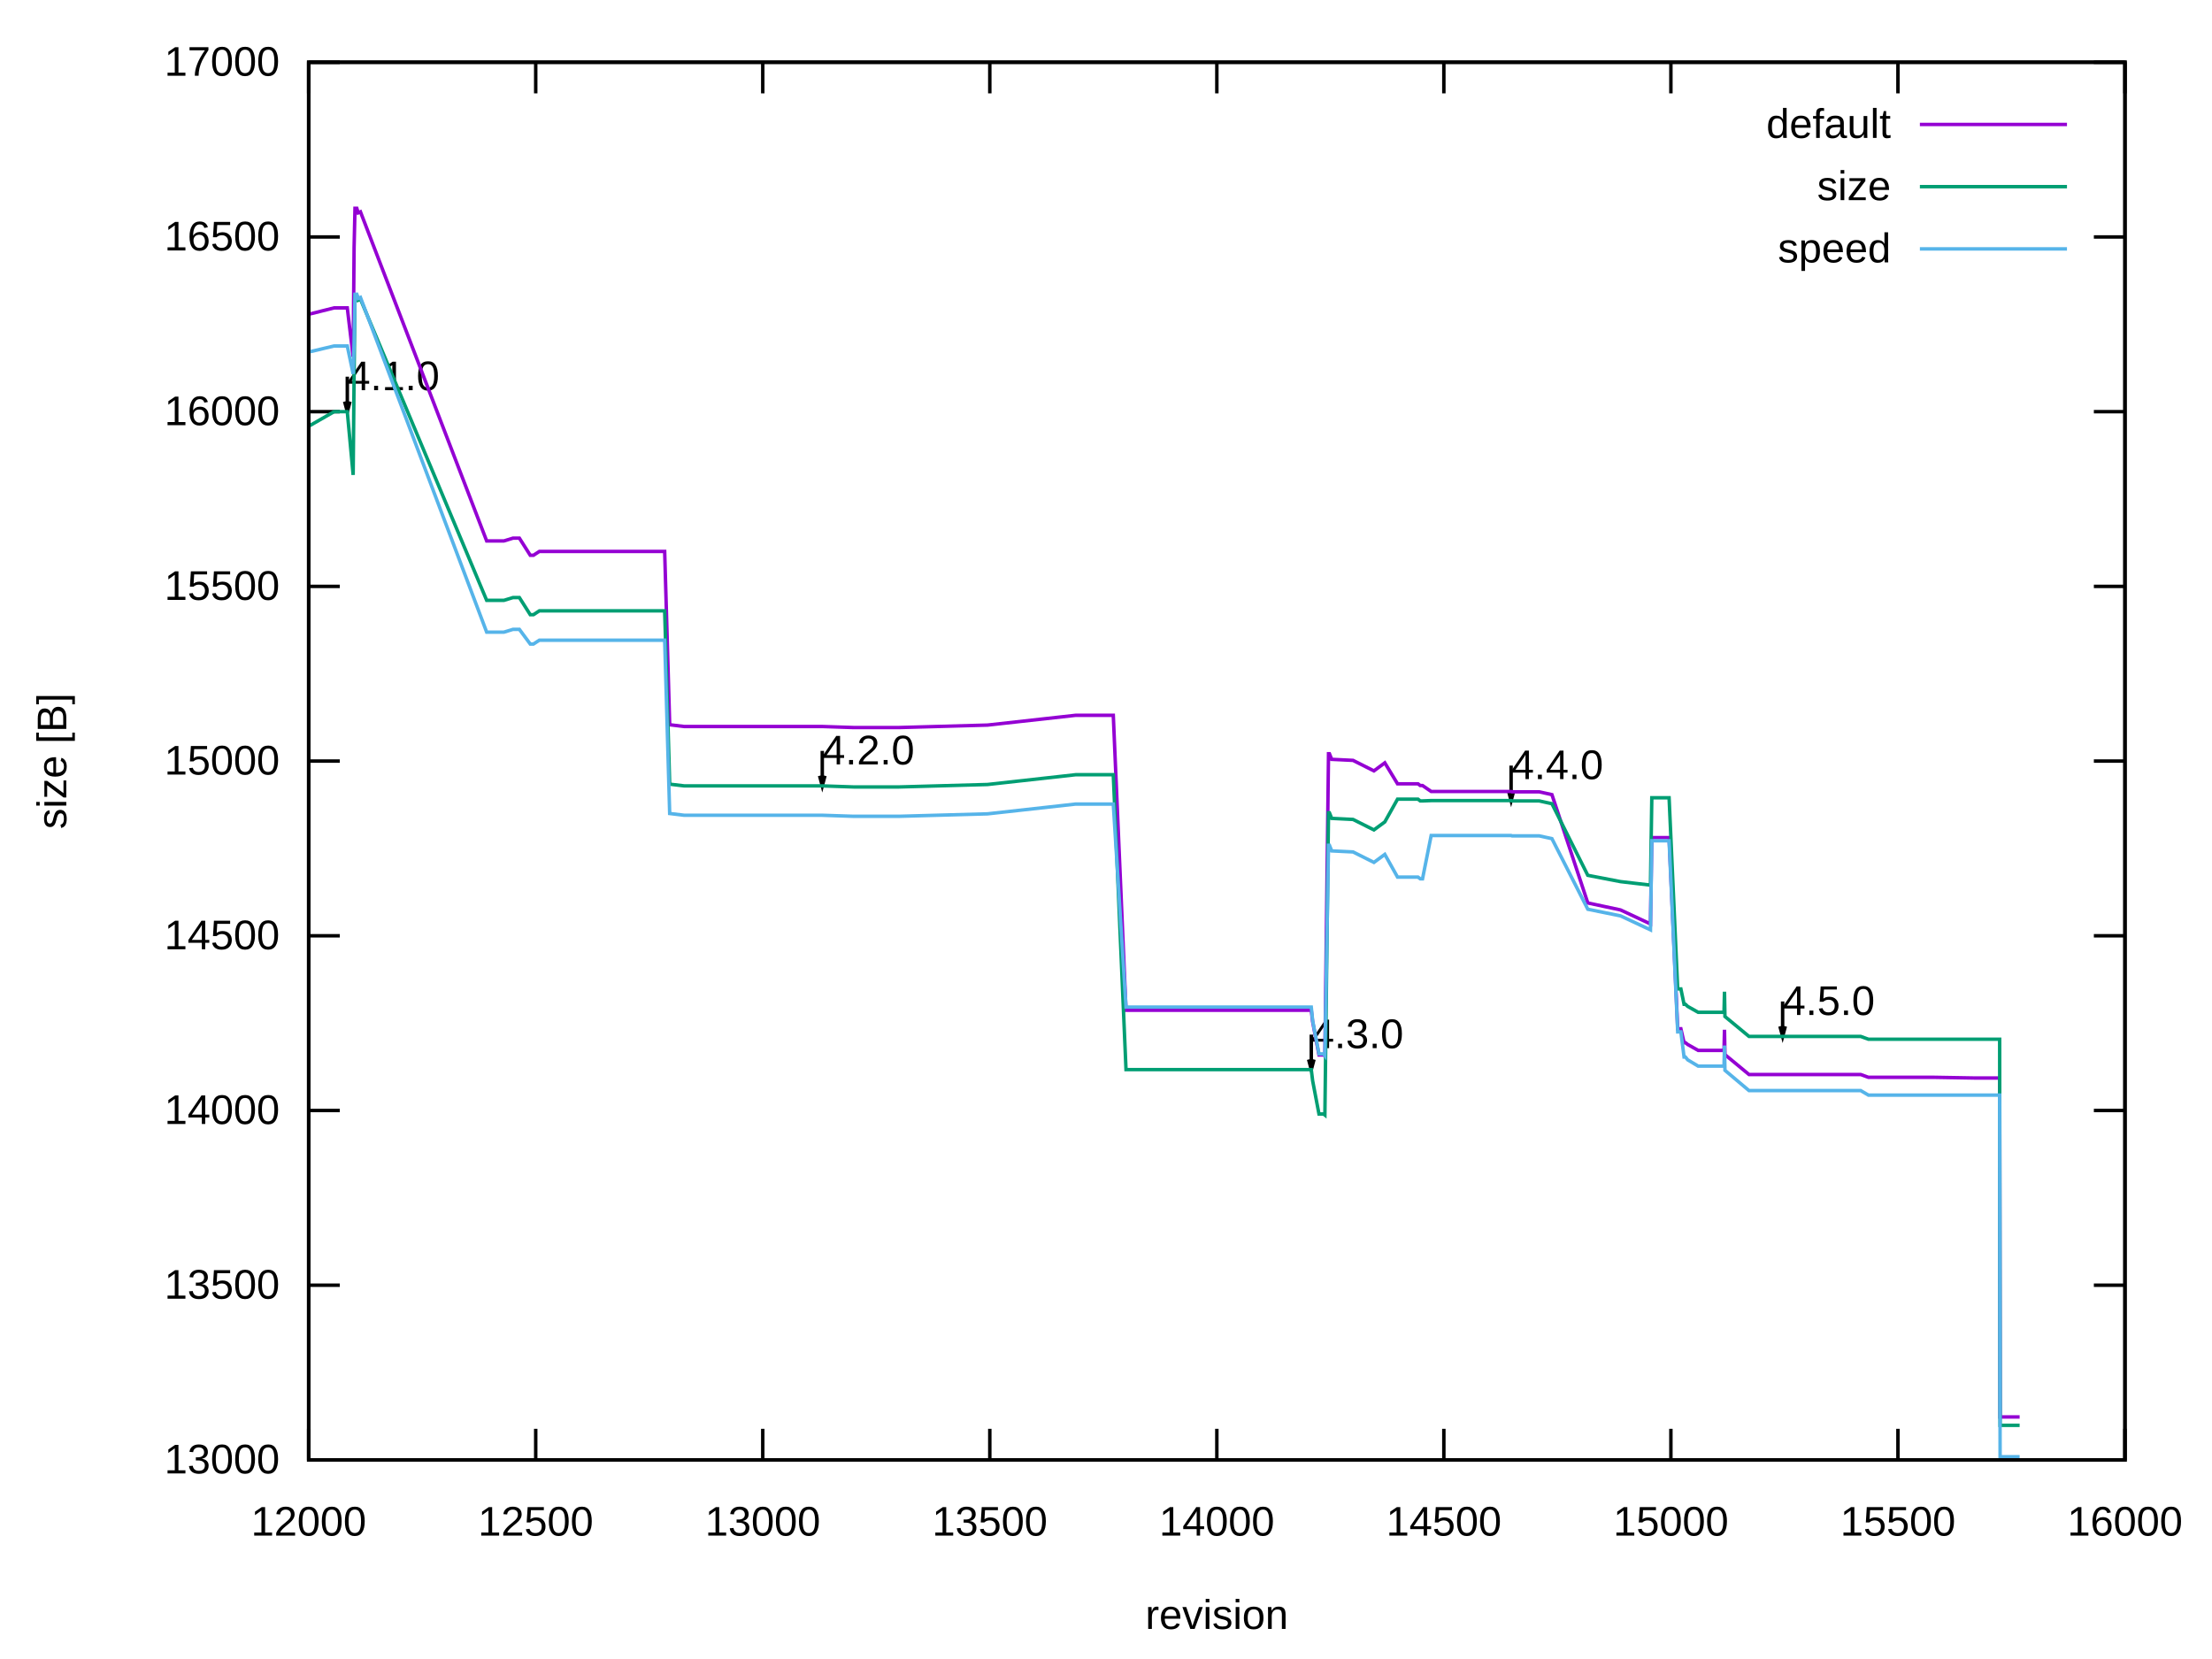
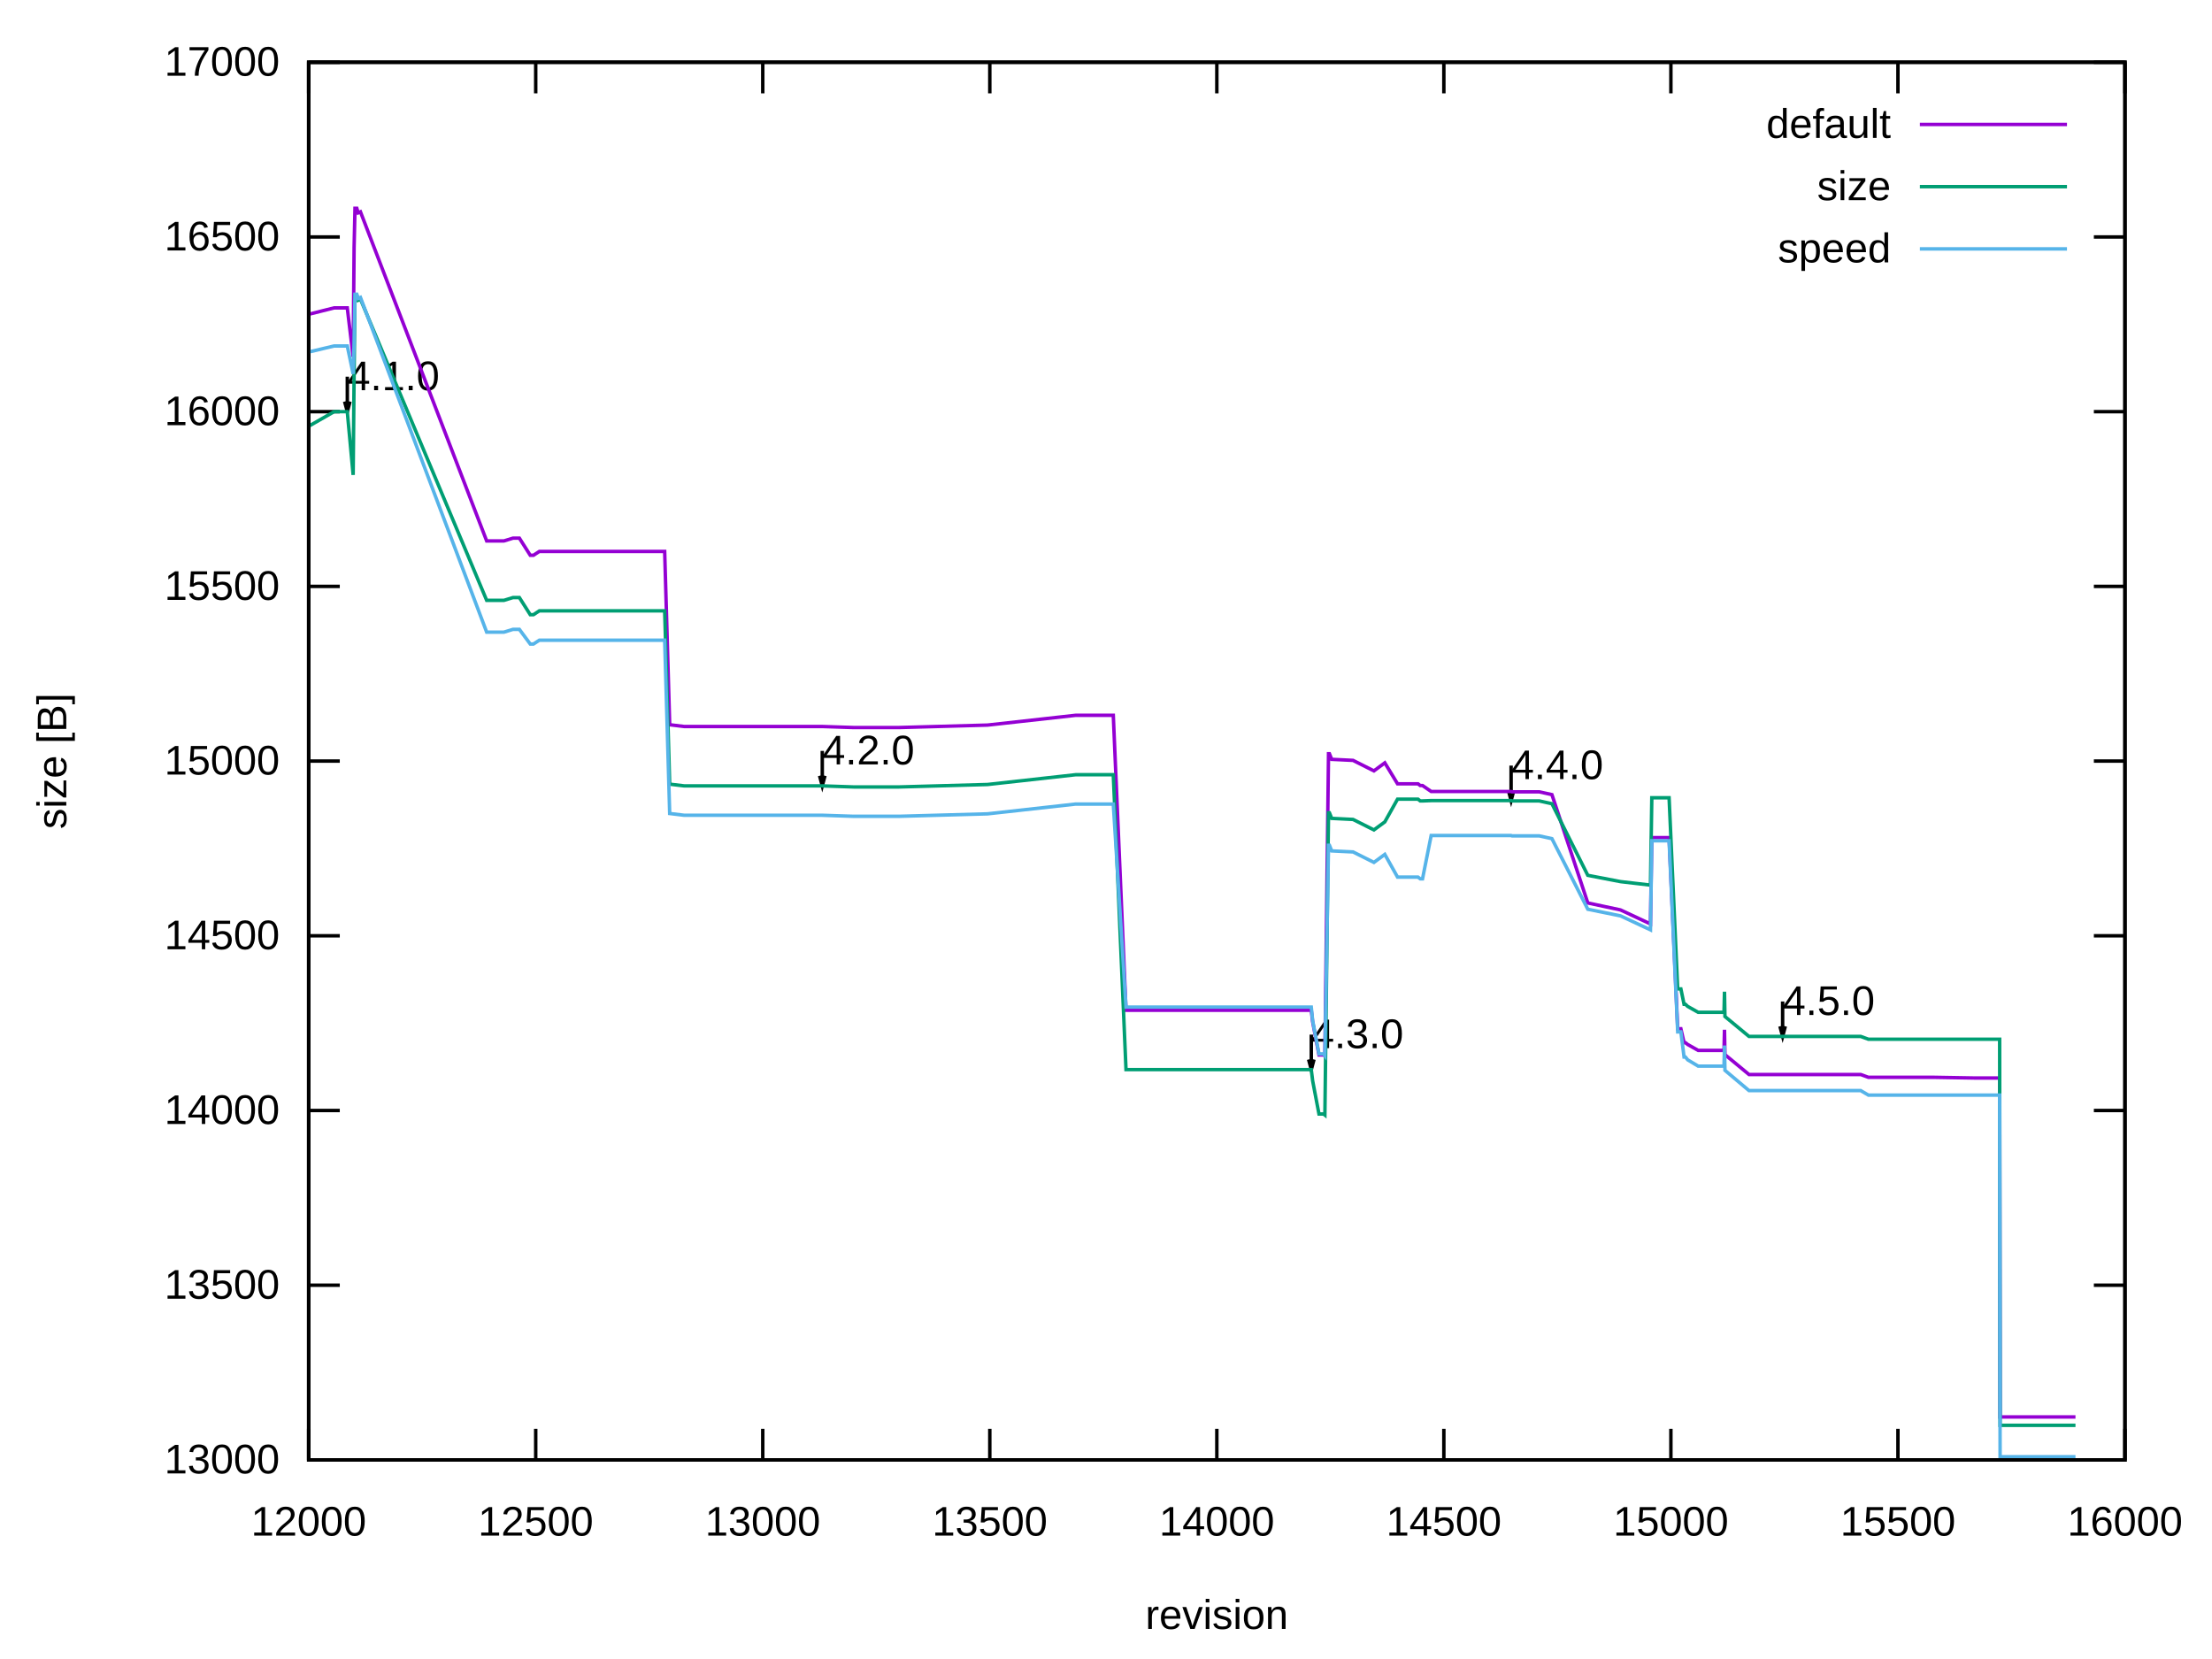
<svg xmlns="http://www.w3.org/2000/svg" xmlns:xlink="http://www.w3.org/1999/xlink" width="640" height="480" viewBox="0 0 640 480">
  <g id="gnuplot_canvas">
    <rect x="0" y="0" width="640" height="480" fill="none" />
    <defs>
      <circle id="gpDot" r="0.5" stroke-width="0.5" stroke="currentColor" />
      <path id="gpPt0" stroke-width="0.222" stroke="currentColor" d="M-1,0 h2 M0,-1 v2" />
      <path id="gpPt1" stroke-width="0.222" stroke="currentColor" d="M-1,-1 L1,1 M1,-1 L-1,1" />
      <path id="gpPt2" stroke-width="0.222" stroke="currentColor" d="M-1,0 L1,0 M0,-1 L0,1 M-1,-1 L1,1 M-1,1 L1,-1" />
      <rect id="gpPt3" stroke-width="0.222" stroke="currentColor" x="-1" y="-1" width="2" height="2" />
      <rect id="gpPt4" stroke-width="0.222" stroke="currentColor" fill="currentColor" x="-1" y="-1" width="2" height="2" />
      <circle id="gpPt5" stroke-width="0.222" stroke="currentColor" cx="0" cy="0" r="1" />
      <use xlink:href="#gpPt5" id="gpPt6" fill="currentColor" stroke="none" />
      <path id="gpPt7" stroke-width="0.222" stroke="currentColor" d="M0,-1.33 L-1.33,0.67 L1.33,0.67 z" />
      <use xlink:href="#gpPt7" id="gpPt8" fill="currentColor" stroke="none" />
      <use xlink:href="#gpPt7" id="gpPt9" stroke="currentColor" transform="rotate(180)" />
      <use xlink:href="#gpPt9" id="gpPt10" fill="currentColor" stroke="none" />
      <use xlink:href="#gpPt3" id="gpPt11" stroke="currentColor" transform="rotate(45)" />
      <use xlink:href="#gpPt11" id="gpPt12" fill="currentColor" stroke="none" />
      <path id="gpPt13" stroke-width="0.222" stroke="currentColor" d="M0,1.330 L1.265,0.411 L0.782,-1.067 L-0.782,-1.076 L-1.265,0.411 z" />
      <use xlink:href="#gpPt13" id="gpPt14" fill="currentColor" stroke="none" />
      <filter id="textbox" filterUnits="objectBoundingBox" x="0" y="0" height="1" width="1">
        <feFlood flood-color="white" flood-opacity="1" result="bgnd" />
        <feComposite in="SourceGraphic" in2="bgnd" operator="atop" />
      </filter>
      <filter id="greybox" filterUnits="objectBoundingBox" x="0" y="0" height="1" width="1">
        <feFlood flood-color="lightgrey" flood-opacity="1" result="grey" />
        <feComposite in="SourceGraphic" in2="grey" operator="atop" />
      </filter>
    </defs>
    <g fill="none" color="white" stroke="currentColor" stroke-width="1.00" stroke-linecap="butt" stroke-linejoin="miter">
</g>
    <g fill="none" color="black" stroke="currentColor" stroke-width="1.00" stroke-linecap="butt" stroke-linejoin="miter">
      <path stroke="black" d="M89.31,422.40 L98.31,422.40 M614.82,422.40 L605.82,422.40  " />
      <g transform="translate(80.92,426.30)" stroke="none" fill="black" font-family="Arial" font-size="12.00" text-anchor="end">
        <text>
          <tspan font-family="Arial"> 13000</tspan>
        </text>
      </g>
    </g>
    <g fill="none" color="black" stroke="currentColor" stroke-width="1.00" stroke-linecap="butt" stroke-linejoin="miter">
      <path stroke="black" d="M89.31,371.85 L98.31,371.85 M614.82,371.85 L605.82,371.85  " />
      <g transform="translate(80.92,375.75)" stroke="none" fill="black" font-family="Arial" font-size="12.00" text-anchor="end">
        <text>
          <tspan font-family="Arial"> 13500</tspan>
        </text>
      </g>
    </g>
    <g fill="none" color="black" stroke="currentColor" stroke-width="1.00" stroke-linecap="butt" stroke-linejoin="miter">
      <path stroke="black" d="M89.31,321.30 L98.31,321.30 M614.82,321.30 L605.82,321.30  " />
      <g transform="translate(80.92,325.20)" stroke="none" fill="black" font-family="Arial" font-size="12.00" text-anchor="end">
        <text>
          <tspan font-family="Arial"> 14000</tspan>
        </text>
      </g>
    </g>
    <g fill="none" color="black" stroke="currentColor" stroke-width="1.00" stroke-linecap="butt" stroke-linejoin="miter">
      <path stroke="black" d="M89.31,270.75 L98.31,270.75 M614.82,270.75 L605.82,270.75  " />
      <g transform="translate(80.92,274.65)" stroke="none" fill="black" font-family="Arial" font-size="12.00" text-anchor="end">
        <text>
          <tspan font-family="Arial"> 14500</tspan>
        </text>
      </g>
    </g>
    <g fill="none" color="black" stroke="currentColor" stroke-width="1.00" stroke-linecap="butt" stroke-linejoin="miter">
      <path stroke="black" d="M89.31,220.20 L98.31,220.20 M614.82,220.20 L605.82,220.20  " />
      <g transform="translate(80.92,224.10)" stroke="none" fill="black" font-family="Arial" font-size="12.00" text-anchor="end">
        <text>
          <tspan font-family="Arial"> 15000</tspan>
        </text>
      </g>
    </g>
    <g fill="none" color="black" stroke="currentColor" stroke-width="1.00" stroke-linecap="butt" stroke-linejoin="miter">
      <path stroke="black" d="M89.31,169.66 L98.31,169.66 M614.82,169.66 L605.82,169.66  " />
      <g transform="translate(80.92,173.56)" stroke="none" fill="black" font-family="Arial" font-size="12.00" text-anchor="end">
        <text>
          <tspan font-family="Arial"> 15500</tspan>
        </text>
      </g>
    </g>
    <g fill="none" color="black" stroke="currentColor" stroke-width="1.00" stroke-linecap="butt" stroke-linejoin="miter">
      <path stroke="black" d="M89.31,119.11 L98.31,119.11 M614.82,119.11 L605.82,119.11  " />
      <g transform="translate(80.92,123.01)" stroke="none" fill="black" font-family="Arial" font-size="12.00" text-anchor="end">
        <text>
          <tspan font-family="Arial"> 16000</tspan>
        </text>
      </g>
    </g>
    <g fill="none" color="black" stroke="currentColor" stroke-width="1.00" stroke-linecap="butt" stroke-linejoin="miter">
      <path stroke="black" d="M89.31,68.56 L98.31,68.56 M614.82,68.56 L605.82,68.56  " />
      <g transform="translate(80.92,72.46)" stroke="none" fill="black" font-family="Arial" font-size="12.00" text-anchor="end">
        <text>
          <tspan font-family="Arial"> 16500</tspan>
        </text>
      </g>
    </g>
    <g fill="none" color="black" stroke="currentColor" stroke-width="1.00" stroke-linecap="butt" stroke-linejoin="miter">
      <path stroke="black" d="M89.31,18.01 L98.31,18.01 M614.82,18.01 L605.82,18.01  " />
      <g transform="translate(80.92,21.91)" stroke="none" fill="black" font-family="Arial" font-size="12.00" text-anchor="end">
        <text>
          <tspan font-family="Arial"> 17000</tspan>
        </text>
      </g>
    </g>
    <g fill="none" color="black" stroke="currentColor" stroke-width="1.00" stroke-linecap="butt" stroke-linejoin="miter">
      <path stroke="black" d="M89.31,422.40 L89.31,413.40 M89.31,18.01 L89.31,27.01  " />
      <g transform="translate(89.31,444.30)" stroke="none" fill="black" font-family="Arial" font-size="12.00" text-anchor="middle">
        <text>
          <tspan font-family="Arial"> 12000</tspan>
        </text>
      </g>
    </g>
    <g fill="none" color="black" stroke="currentColor" stroke-width="1.00" stroke-linecap="butt" stroke-linejoin="miter">
      <path stroke="black" d="M155.00,422.40 L155.00,413.40 M155.00,18.01 L155.00,27.01  " />
      <g transform="translate(155.00,444.30)" stroke="none" fill="black" font-family="Arial" font-size="12.00" text-anchor="middle">
        <text>
          <tspan font-family="Arial"> 12500</tspan>
        </text>
      </g>
    </g>
    <g fill="none" color="black" stroke="currentColor" stroke-width="1.00" stroke-linecap="butt" stroke-linejoin="miter">
      <path stroke="black" d="M220.69,422.40 L220.69,413.40 M220.69,18.01 L220.69,27.01  " />
      <g transform="translate(220.69,444.30)" stroke="none" fill="black" font-family="Arial" font-size="12.00" text-anchor="middle">
        <text>
          <tspan font-family="Arial"> 13000</tspan>
        </text>
      </g>
    </g>
    <g fill="none" color="black" stroke="currentColor" stroke-width="1.00" stroke-linecap="butt" stroke-linejoin="miter">
      <path stroke="black" d="M286.38,422.40 L286.38,413.40 M286.38,18.01 L286.38,27.01  " />
      <g transform="translate(286.38,444.30)" stroke="none" fill="black" font-family="Arial" font-size="12.00" text-anchor="middle">
        <text>
          <tspan font-family="Arial"> 13500</tspan>
        </text>
      </g>
    </g>
    <g fill="none" color="black" stroke="currentColor" stroke-width="1.00" stroke-linecap="butt" stroke-linejoin="miter">
      <path stroke="black" d="M352.07,422.40 L352.07,413.40 M352.07,18.01 L352.07,27.01  " />
      <g transform="translate(352.07,444.30)" stroke="none" fill="black" font-family="Arial" font-size="12.00" text-anchor="middle">
        <text>
          <tspan font-family="Arial"> 14000</tspan>
        </text>
      </g>
    </g>
    <g fill="none" color="black" stroke="currentColor" stroke-width="1.00" stroke-linecap="butt" stroke-linejoin="miter">
      <path stroke="black" d="M417.75,422.40 L417.75,413.40 M417.75,18.01 L417.75,27.01  " />
      <g transform="translate(417.75,444.30)" stroke="none" fill="black" font-family="Arial" font-size="12.00" text-anchor="middle">
        <text>
          <tspan font-family="Arial"> 14500</tspan>
        </text>
      </g>
    </g>
    <g fill="none" color="black" stroke="currentColor" stroke-width="1.00" stroke-linecap="butt" stroke-linejoin="miter">
      <path stroke="black" d="M483.44,422.40 L483.44,413.40 M483.44,18.01 L483.44,27.01  " />
      <g transform="translate(483.44,444.30)" stroke="none" fill="black" font-family="Arial" font-size="12.00" text-anchor="middle">
        <text>
          <tspan font-family="Arial"> 15000</tspan>
        </text>
      </g>
    </g>
    <g fill="none" color="black" stroke="currentColor" stroke-width="1.00" stroke-linecap="butt" stroke-linejoin="miter">
      <path stroke="black" d="M549.13,422.40 L549.13,413.40 M549.13,18.01 L549.13,27.01  " />
      <g transform="translate(549.13,444.30)" stroke="none" fill="black" font-family="Arial" font-size="12.00" text-anchor="middle">
        <text>
          <tspan font-family="Arial"> 15500</tspan>
        </text>
      </g>
    </g>
    <g fill="none" color="black" stroke="currentColor" stroke-width="1.00" stroke-linecap="butt" stroke-linejoin="miter">
      <path stroke="black" d="M614.82,422.40 L614.82,413.40 M614.82,18.01 L614.82,27.01  " />
      <g transform="translate(614.82,444.30)" stroke="none" fill="black" font-family="Arial" font-size="12.00" text-anchor="middle">
        <text>
          <tspan font-family="Arial"> 16000</tspan>
        </text>
      </g>
    </g>
    <g fill="none" color="black" stroke="currentColor" stroke-width="1.00" stroke-linecap="butt" stroke-linejoin="miter">
</g>
    <g fill="none" color="black" stroke="currentColor" stroke-width="1.00" stroke-linecap="butt" stroke-linejoin="miter">
      <path stroke="black" d="M89.31,18.01 L89.31,422.40 L614.82,422.40 L614.82,18.01 L89.31,18.01 Z  " />
      <g transform="translate(100.48,112.90)" stroke="none" fill="black" font-family="Arial" font-size="12.00" text-anchor="start">
        <text>
          <tspan font-family="Arial">4.1.0</tspan>
        </text>
      </g>
      <g transform="translate(237.90,221.17)" stroke="none" fill="black" font-family="Arial" font-size="12.00" text-anchor="start">
        <text>
          <tspan font-family="Arial">4.2.0</tspan>
        </text>
      </g>
      <g transform="translate(379.39,303.26)" stroke="none" fill="black" font-family="Arial" font-size="12.00" text-anchor="start">
        <text>
          <tspan font-family="Arial">4.3.0</tspan>
        </text>
      </g>
      <g transform="translate(437.20,225.42)" stroke="none" fill="black" font-family="Arial" font-size="12.00" text-anchor="start">
        <text>
          <tspan font-family="Arial">4.4.0</tspan>
        </text>
      </g>
      <g transform="translate(515.76,293.66)" stroke="none" fill="black" font-family="Arial" font-size="12.00" text-anchor="start">
        <text>
          <tspan font-family="Arial">4.5.0</tspan>
        </text>
      </g>
    </g>
    <g fill="none" color="black" stroke="currentColor" stroke-width="1.00" stroke-linecap="butt" stroke-linejoin="miter">
      <path stroke="black" d="M99.71,116.18 L100.49,119.10 L101.27,116.18 M100.49,108.99 L100.49,119.10  " />
    </g>
    <g fill="none" color="black" stroke="currentColor" stroke-width="1.00" stroke-linecap="butt" stroke-linejoin="miter">
      <path stroke="black" d="M237.13,224.45 L237.91,227.37 L238.69,224.45 M237.91,217.26 L237.91,227.37  " />
    </g>
    <g fill="none" color="black" stroke="currentColor" stroke-width="1.00" stroke-linecap="butt" stroke-linejoin="miter">
      <path stroke="black" d="M378.62,306.54 L379.40,309.46 L380.18,306.54 M379.40,299.35 L379.40,309.46  " />
    </g>
    <g fill="none" color="black" stroke="currentColor" stroke-width="1.00" stroke-linecap="butt" stroke-linejoin="miter">
      <path stroke="black" d="M436.43,228.70 L437.21,231.62 L437.99,228.70 M437.21,221.51 L437.21,231.62  " />
    </g>
    <g fill="none" color="black" stroke="currentColor" stroke-width="1.00" stroke-linecap="butt" stroke-linejoin="miter">
      <path stroke="black" d="M514.99,296.94 L515.77,299.86 L516.55,296.94 M515.77,289.75 L515.77,299.86  " />
    </g>
    <g fill="none" color="black" stroke="currentColor" stroke-width="1.00" stroke-linecap="butt" stroke-linejoin="miter">
</g>
    <g id="gnuplot_plot_1">
      <g fill="none" color="black" stroke="currentColor" stroke-width="1.00" stroke-linecap="butt" stroke-linejoin="miter">
        <g transform="translate(547.09,39.91)" stroke="none" fill="black" font-family="Arial" font-size="12.00" text-anchor="end">
          <text>
            <tspan font-family="Arial">default</tspan>
          </text>
        </g>
      </g>
      <g fill="none" color="black" stroke="currentColor" stroke-width="1.00" stroke-linecap="butt" stroke-linejoin="miter">
-         <path stroke="rgb(148,   0, 211)" d="M555.48,36.01 L598.04,36.01 M89.44,90.90 L96.67,89.08 L100.48,89.08 L102.18,103.24 L102.45,71.59 L102.71,60.27   L103.24,60.27 L103.63,61.58 L104.29,61.28 L140.81,156.51 L143.83,156.51 L145.80,156.51 L148.43,155.70 L150.27,155.70   L153.42,160.66 L154.34,160.66 L156.05,159.55 L173.65,159.55 L177.73,159.55 L179.83,159.55 L180.22,159.55 L187.32,159.55   L192.31,159.55 L193.76,209.69 L197.96,210.20 L202.56,210.20 L204.27,210.20 L206.37,210.20 L207.55,210.20 L216.61,210.20   L237.90,210.20 L246.96,210.50 L260.10,210.50 L285.72,209.79 L311.21,206.96 L312.52,206.96 L313.83,206.96 L318.96,206.96   L322.11,206.96 L325.79,292.29 L326.32,292.29 L327.50,292.29 L329.07,292.29 L331.70,292.29 L336.96,292.29 L338.93,292.29   L352.07,292.29 L376.24,292.29 L379.39,292.29 L379.79,295.62 L381.62,305.23 L382.94,305.23 L383.33,305.53 L384.38,218.08   L384.65,218.08 L385.30,219.70 L391.48,220.00 L397.52,223.04 L400.67,220.71 L404.35,226.78 L405.27,226.78 L410.27,226.78   L410.92,227.28 L411.58,227.28 L414.08,229.00 L419.07,229.00 L421.43,229.00 L437.20,229.00 L437.46,229.10 L445.34,229.10   L449.02,229.91 L459.40,261.25 L468.86,263.27 L477.53,267.32 L477.92,242.35 L482.92,242.35 L485.41,297.65 L486.33,297.65   L487.25,301.69 L487.65,301.69 L488.30,302.20 L491.33,303.91 L495.66,303.91 L497.11,303.91 L498.81,303.91 L498.95,297.95   L499.08,305.13 L506.04,310.89 L514.97,310.89 L515.76,310.89 L525.09,310.89 L538.36,310.89 L540.59,311.70 L542.69,311.70   L547.29,311.70 L555.70,311.70 L559.64,311.70 L571.33,311.90 L578.56,311.90 L578.69,409.97 L584.34,409.97  " />
+         <path stroke="rgb(148,   0, 211)" d="M555.48,36.01 L598.04,36.01 M89.44,90.90 L96.67,89.08 L100.48,89.08 L102.18,103.24 L102.45,71.59 L102.71,60.27   L103.24,60.27 L103.63,61.58 L104.29,61.28 L140.81,156.51 L143.83,156.51 L145.80,156.51 L148.43,155.70 L150.27,155.70   L153.42,160.66 L154.34,160.66 L156.05,159.55 L173.65,159.55 L177.73,159.55 L179.83,159.55 L180.22,159.55 L187.32,159.55   L192.31,159.55 L193.76,209.69 L197.96,210.20 L202.56,210.20 L204.27,210.20 L206.37,210.20 L207.55,210.20 L216.61,210.20   L237.90,210.20 L246.96,210.50 L260.10,210.50 L285.72,209.79 L311.21,206.96 L312.52,206.96 L313.83,206.96 L318.96,206.96   L322.11,206.96 L325.79,292.29 L326.32,292.29 L327.50,292.29 L329.07,292.29 L331.70,292.29 L336.96,292.29 L338.93,292.29   L352.07,292.29 L376.24,292.29 L379.39,292.29 L379.79,295.62 L381.62,305.23 L382.94,305.23 L383.33,305.53 L384.38,218.08   L384.65,218.08 L385.30,219.70 L391.48,220.00 L397.52,223.04 L400.67,220.71 L404.35,226.78 L405.27,226.78 L410.27,226.78   L410.92,227.28 L411.58,227.28 L414.08,229.00 L419.07,229.00 L421.43,229.00 L437.20,229.00 L437.46,229.10 L445.34,229.10   L449.02,229.91 L459.40,261.25 L468.86,263.27 L477.53,267.32 L477.92,242.35 L482.92,242.35 L485.41,297.65 L486.33,297.65   L487.25,301.69 L487.65,301.69 L488.30,302.20 L491.33,303.91 L495.66,303.91 L497.11,303.91 L498.81,303.91 L498.95,297.95   L499.08,305.13 L506.04,310.89 L514.97,310.89 L515.76,310.89 L525.09,310.89 L538.36,310.89 L540.59,311.70 L542.69,311.70   L547.29,311.70 L555.70,311.70 L559.64,311.70 L571.33,311.90 L578.56,311.90 L578.69,409.97 L584.34,409.97 L600.37,409.97   L600.50,409.97  " />
      </g>
    </g>
    <g id="gnuplot_plot_2">
      <g fill="none" color="black" stroke="currentColor" stroke-width="1.00" stroke-linecap="butt" stroke-linejoin="miter">
        <g transform="translate(547.09,57.91)" stroke="none" fill="black" font-family="Arial" font-size="12.00" text-anchor="end">
          <text>
            <tspan font-family="Arial">size</tspan>
          </text>
        </g>
      </g>
      <g fill="none" color="black" stroke="currentColor" stroke-width="1.00" stroke-linecap="butt" stroke-linejoin="miter">
-         <path stroke="rgb(  0, 158, 115)" d="M555.48,54.01 L598.04,54.01 M89.44,123.25 L96.67,119.11 L100.48,119.11 L102.18,137.41 L102.45,108.80 L102.71,85.54   L103.24,85.54 L103.63,86.86 L104.29,86.55 L140.81,173.70 L143.83,173.70 L145.80,173.70 L148.43,172.89 L150.27,172.89   L153.42,177.85 L154.34,177.85 L156.05,176.73 L173.65,176.73 L177.73,176.73 L179.83,176.73 L180.22,176.73 L187.32,176.73   L192.31,176.73 L193.76,226.88 L197.96,227.38 L202.56,227.38 L204.27,227.38 L206.37,227.38 L207.55,227.38 L216.61,227.38   L237.90,227.38 L246.96,227.69 L260.10,227.69 L285.72,226.98 L311.21,224.15 L312.52,224.15 L313.83,224.15 L318.96,224.15   L322.11,224.15 L325.79,309.47 L326.32,309.47 L327.50,309.47 L329.07,309.47 L331.70,309.47 L336.96,309.47 L338.93,309.47   L352.07,309.47 L376.24,309.47 L379.39,309.47 L379.79,312.71 L381.62,322.31 L382.94,322.31 L383.33,322.62 L384.38,235.17   L384.65,235.17 L385.30,236.78 L391.48,237.09 L397.52,240.12 L400.67,237.80 L404.35,231.22 L405.27,231.22 L410.27,231.22   L410.92,231.73 L411.58,231.73 L414.08,231.63 L419.07,231.63 L421.43,231.63 L437.20,231.63 L437.46,231.73 L445.34,231.73   L449.02,232.54 L459.40,253.26 L468.86,255.08 L477.53,256.09 L477.92,230.82 L482.92,230.82 L485.41,286.12 L486.33,286.12   L487.25,290.57 L487.65,290.57 L488.30,291.18 L491.33,292.89 L495.66,292.89 L497.11,292.89 L498.81,292.89 L498.95,286.93   L499.08,294.11 L506.04,299.87 L514.97,299.87 L515.76,299.87 L525.09,299.87 L538.36,299.87 L540.59,300.68 L542.69,300.68   L547.29,300.68 L555.70,300.68 L559.64,300.68 L571.33,300.68 L578.56,300.68 L578.69,412.39 L584.34,412.39  " />
+         <path stroke="rgb(  0, 158, 115)" d="M555.48,54.01 L598.04,54.01 M89.44,123.25 L96.67,119.11 L100.48,119.11 L102.18,137.41 L102.45,108.80 L102.71,85.54   L103.24,85.54 L103.63,86.86 L104.29,86.55 L140.81,173.70 L143.83,173.70 L145.80,173.70 L148.43,172.89 L150.27,172.89   L153.42,177.85 L154.34,177.85 L156.05,176.73 L173.65,176.73 L177.73,176.73 L179.83,176.73 L180.22,176.73 L187.32,176.73   L192.31,176.73 L193.76,226.88 L197.96,227.38 L202.56,227.38 L204.27,227.38 L206.37,227.38 L207.55,227.38 L216.61,227.38   L237.90,227.38 L246.96,227.69 L260.10,227.69 L285.72,226.98 L311.21,224.15 L312.52,224.15 L313.83,224.15 L318.96,224.15   L322.11,224.15 L325.79,309.47 L326.32,309.47 L327.50,309.47 L329.07,309.47 L331.70,309.47 L336.96,309.47 L338.93,309.47   L352.07,309.47 L376.24,309.47 L379.39,309.47 L379.79,312.71 L381.62,322.31 L382.94,322.31 L383.33,322.62 L384.38,235.17   L384.65,235.17 L385.30,236.78 L391.48,237.09 L397.52,240.12 L400.67,237.80 L404.35,231.22 L405.27,231.22 L410.27,231.22   L410.92,231.73 L411.58,231.73 L414.08,231.63 L419.07,231.63 L421.43,231.63 L437.20,231.63 L437.46,231.73 L445.34,231.73   L449.02,232.54 L459.40,253.26 L468.86,255.08 L477.53,256.09 L477.92,230.82 L482.92,230.82 L485.41,286.12 L486.33,286.12   L487.25,290.57 L487.65,290.57 L488.30,291.18 L491.33,292.89 L495.66,292.89 L497.11,292.89 L498.81,292.89 L498.95,286.93   L499.08,294.11 L506.04,299.87 L514.97,299.87 L515.76,299.87 L525.09,299.87 L538.36,299.87 L540.59,300.68 L542.69,300.68   L547.29,300.68 L555.70,300.68 L559.64,300.68 L571.33,300.68 L578.56,300.68 L578.69,412.39 L584.34,412.39 L600.37,412.39   L600.50,412.39  " />
      </g>
    </g>
    <g id="gnuplot_plot_3">
      <g fill="none" color="black" stroke="currentColor" stroke-width="1.00" stroke-linecap="butt" stroke-linejoin="miter">
        <g transform="translate(547.09,75.91)" stroke="none" fill="black" font-family="Arial" font-size="12.00" text-anchor="end">
          <text>
            <tspan font-family="Arial">speed</tspan>
          </text>
        </g>
      </g>
      <g fill="none" color="black" stroke="currentColor" stroke-width="1.00" stroke-linecap="butt" stroke-linejoin="miter">
-         <path stroke="rgb( 86, 180, 233)" d="M555.48,72.01 L598.04,72.01 M89.44,101.82 L96.67,100.10 L100.48,100.10 L102.18,108.19 L102.45,99.29 L102.71,85.14   L103.24,85.14 L103.63,86.35 L104.29,86.05 L140.81,182.90 L143.83,182.90 L145.80,182.90 L148.43,182.09 L150.27,182.09   L153.42,186.34 L154.34,186.34 L156.05,185.23 L173.65,185.23 L177.73,185.23 L179.83,185.23 L180.22,185.23 L187.32,185.23   L192.31,185.23 L193.76,235.37 L197.96,235.88 L202.56,235.88 L204.27,235.88 L206.37,235.88 L207.55,235.88 L216.61,235.88   L237.90,235.88 L246.96,236.18 L260.10,236.18 L285.72,235.47 L311.21,232.64 L312.52,232.64 L313.83,232.64 L318.96,232.64   L322.11,232.64 L325.79,291.38 L326.32,291.38 L327.50,291.38 L329.07,291.38 L331.70,291.38 L336.96,291.38 L338.93,291.38   L352.07,291.38 L376.24,291.38 L379.39,291.38 L379.79,295.32 L381.62,304.92 L382.94,304.92 L383.33,305.43 L384.38,244.57   L384.65,244.57 L385.30,246.19 L391.48,246.49 L397.52,249.52 L400.67,247.20 L404.35,253.77 L405.27,253.77 L410.27,253.77   L410.92,254.27 L411.58,254.27 L414.08,241.74 L419.07,241.74 L421.43,241.74 L437.20,241.74 L437.46,241.84 L445.34,241.84   L449.02,242.65 L459.40,263.07 L468.86,264.99 L477.53,269.04 L477.92,243.26 L482.92,243.26 L485.41,298.56 L486.33,298.56   L487.25,305.83 L487.65,305.83 L488.30,306.64 L491.33,308.46 L495.66,308.46 L497.11,308.46 L498.81,308.46 L498.95,302.50   L499.08,309.68 L506.04,315.54 L514.97,315.54 L515.76,315.54 L525.09,315.54 L538.36,315.54 L540.59,316.85 L542.69,316.85   L547.29,316.85 L555.70,316.85 L559.64,316.85 L571.33,316.85 L578.56,316.85 L578.69,421.49 L584.34,421.49  " />
+         <path stroke="rgb( 86, 180, 233)" d="M555.48,72.01 L598.04,72.01 M89.44,101.82 L96.67,100.10 L100.48,100.10 L102.18,108.19 L102.45,99.29 L102.71,85.14   L103.24,85.14 L103.63,86.35 L104.29,86.05 L140.81,182.90 L143.83,182.90 L145.80,182.90 L148.43,182.09 L150.27,182.09   L153.42,186.34 L154.34,186.34 L156.05,185.23 L173.65,185.23 L177.73,185.23 L179.83,185.23 L180.22,185.23 L187.32,185.23   L192.31,185.23 L193.76,235.37 L197.96,235.88 L202.56,235.88 L204.27,235.88 L206.37,235.88 L207.55,235.88 L216.61,235.88   L237.90,235.88 L246.96,236.18 L260.10,236.18 L285.72,235.47 L311.21,232.64 L312.52,232.64 L313.83,232.64 L318.96,232.64   L322.11,232.64 L325.79,291.38 L326.32,291.38 L327.50,291.38 L329.07,291.38 L331.70,291.38 L336.96,291.38 L338.93,291.38   L352.07,291.38 L376.24,291.38 L379.39,291.38 L379.79,295.32 L381.62,304.92 L382.94,304.92 L383.33,305.43 L384.38,244.57   L384.65,244.57 L385.30,246.19 L391.48,246.49 L397.52,249.52 L400.67,247.20 L404.35,253.77 L405.27,253.77 L410.27,253.77   L410.92,254.27 L411.58,254.27 L414.08,241.74 L419.07,241.74 L421.43,241.74 L437.20,241.74 L437.46,241.84 L445.34,241.84   L449.02,242.65 L459.40,263.07 L468.86,264.99 L477.53,269.04 L477.92,243.26 L482.92,243.26 L485.41,298.56 L486.33,298.56   L487.25,305.83 L487.65,305.83 L488.30,306.64 L491.33,308.46 L495.66,308.46 L497.11,308.46 L498.81,308.46 L498.95,302.50   L499.08,309.68 L506.04,315.54 L514.97,315.54 L515.76,315.54 L525.09,315.54 L538.36,315.54 L540.59,316.85 L542.69,316.85   L547.29,316.85 L555.70,316.85 L559.64,316.85 L571.33,316.85 L578.56,316.85 L578.69,421.49 L584.34,421.49 L600.37,421.49   L600.50,421.49  " />
      </g>
    </g>
    <g fill="none" color="white" stroke="rgb( 86, 180, 233)" stroke-width="2.00" stroke-linecap="butt" stroke-linejoin="miter">
</g>
    <g fill="none" color="black" stroke="currentColor" stroke-width="2.00" stroke-linecap="butt" stroke-linejoin="miter">
</g>
    <g fill="none" color="black" stroke="black" stroke-width="1.00" stroke-linecap="butt" stroke-linejoin="miter">
</g>
    <g fill="none" color="black" stroke="currentColor" stroke-width="1.00" stroke-linecap="butt" stroke-linejoin="miter">
      <path stroke="black" d="M89.31,18.01 L89.31,422.40 L614.82,422.40 L614.82,18.01 L89.31,18.01 Z  " />
      <g transform="translate(19.18,220.21) rotate(270.00)" stroke="none" fill="black" font-family="Arial" font-size="12.00" text-anchor="middle">
        <text>
          <tspan font-family="Arial">size [B]</tspan>
        </text>
      </g>
    </g>
    <g fill="none" color="black" stroke="currentColor" stroke-width="1.00" stroke-linecap="butt" stroke-linejoin="miter">
      <g transform="translate(352.06,471.30)" stroke="none" fill="black" font-family="Arial" font-size="12.00" text-anchor="middle">
        <text>
          <tspan font-family="Arial">revision</tspan>
        </text>
      </g>
    </g>
    <g fill="none" color="black" stroke="currentColor" stroke-width="1.00" stroke-linecap="butt" stroke-linejoin="miter">
</g>
    <g fill="none" color="black" stroke="currentColor" stroke-width="1.00" stroke-linecap="butt" stroke-linejoin="miter">
</g>
  </g>
</svg>
